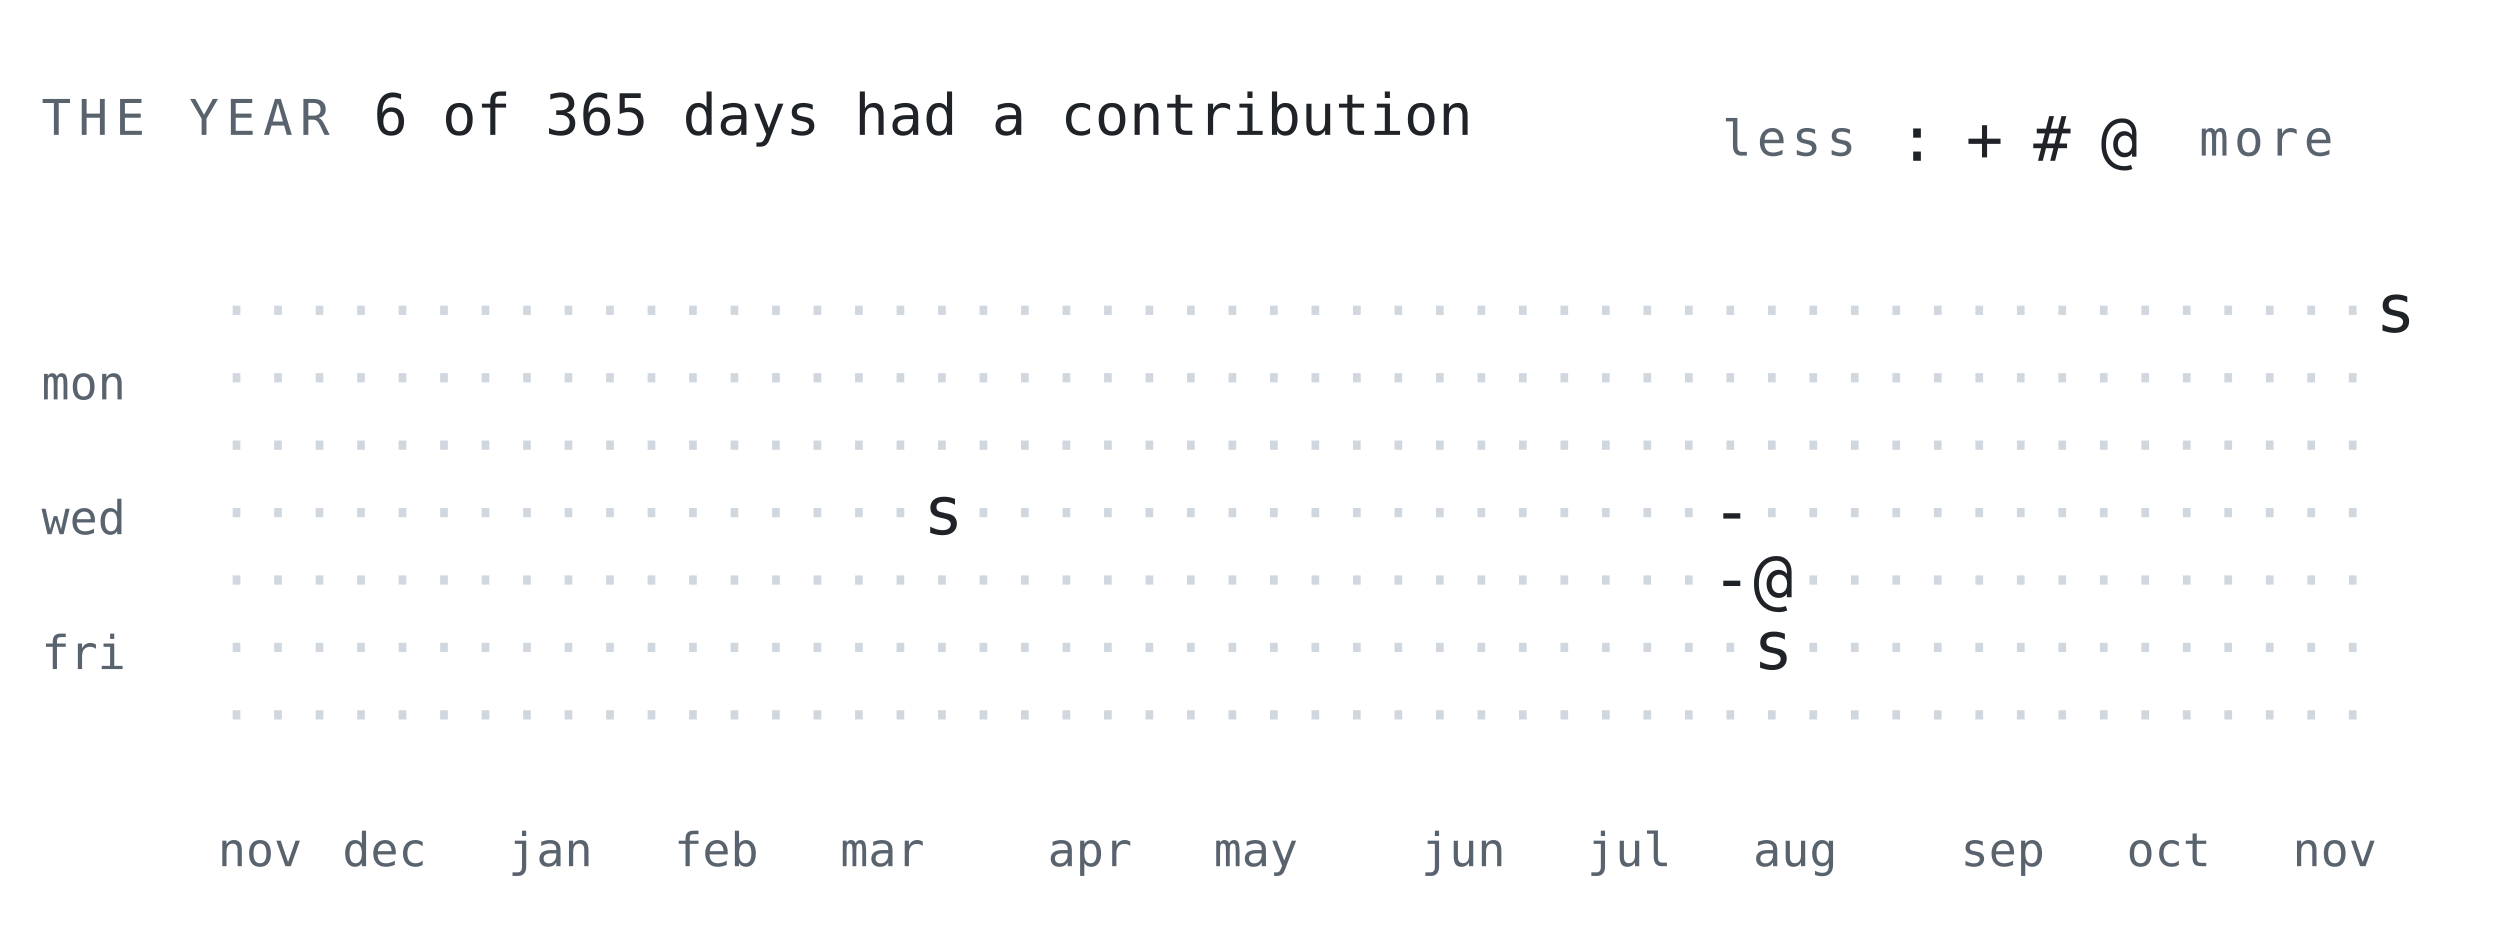
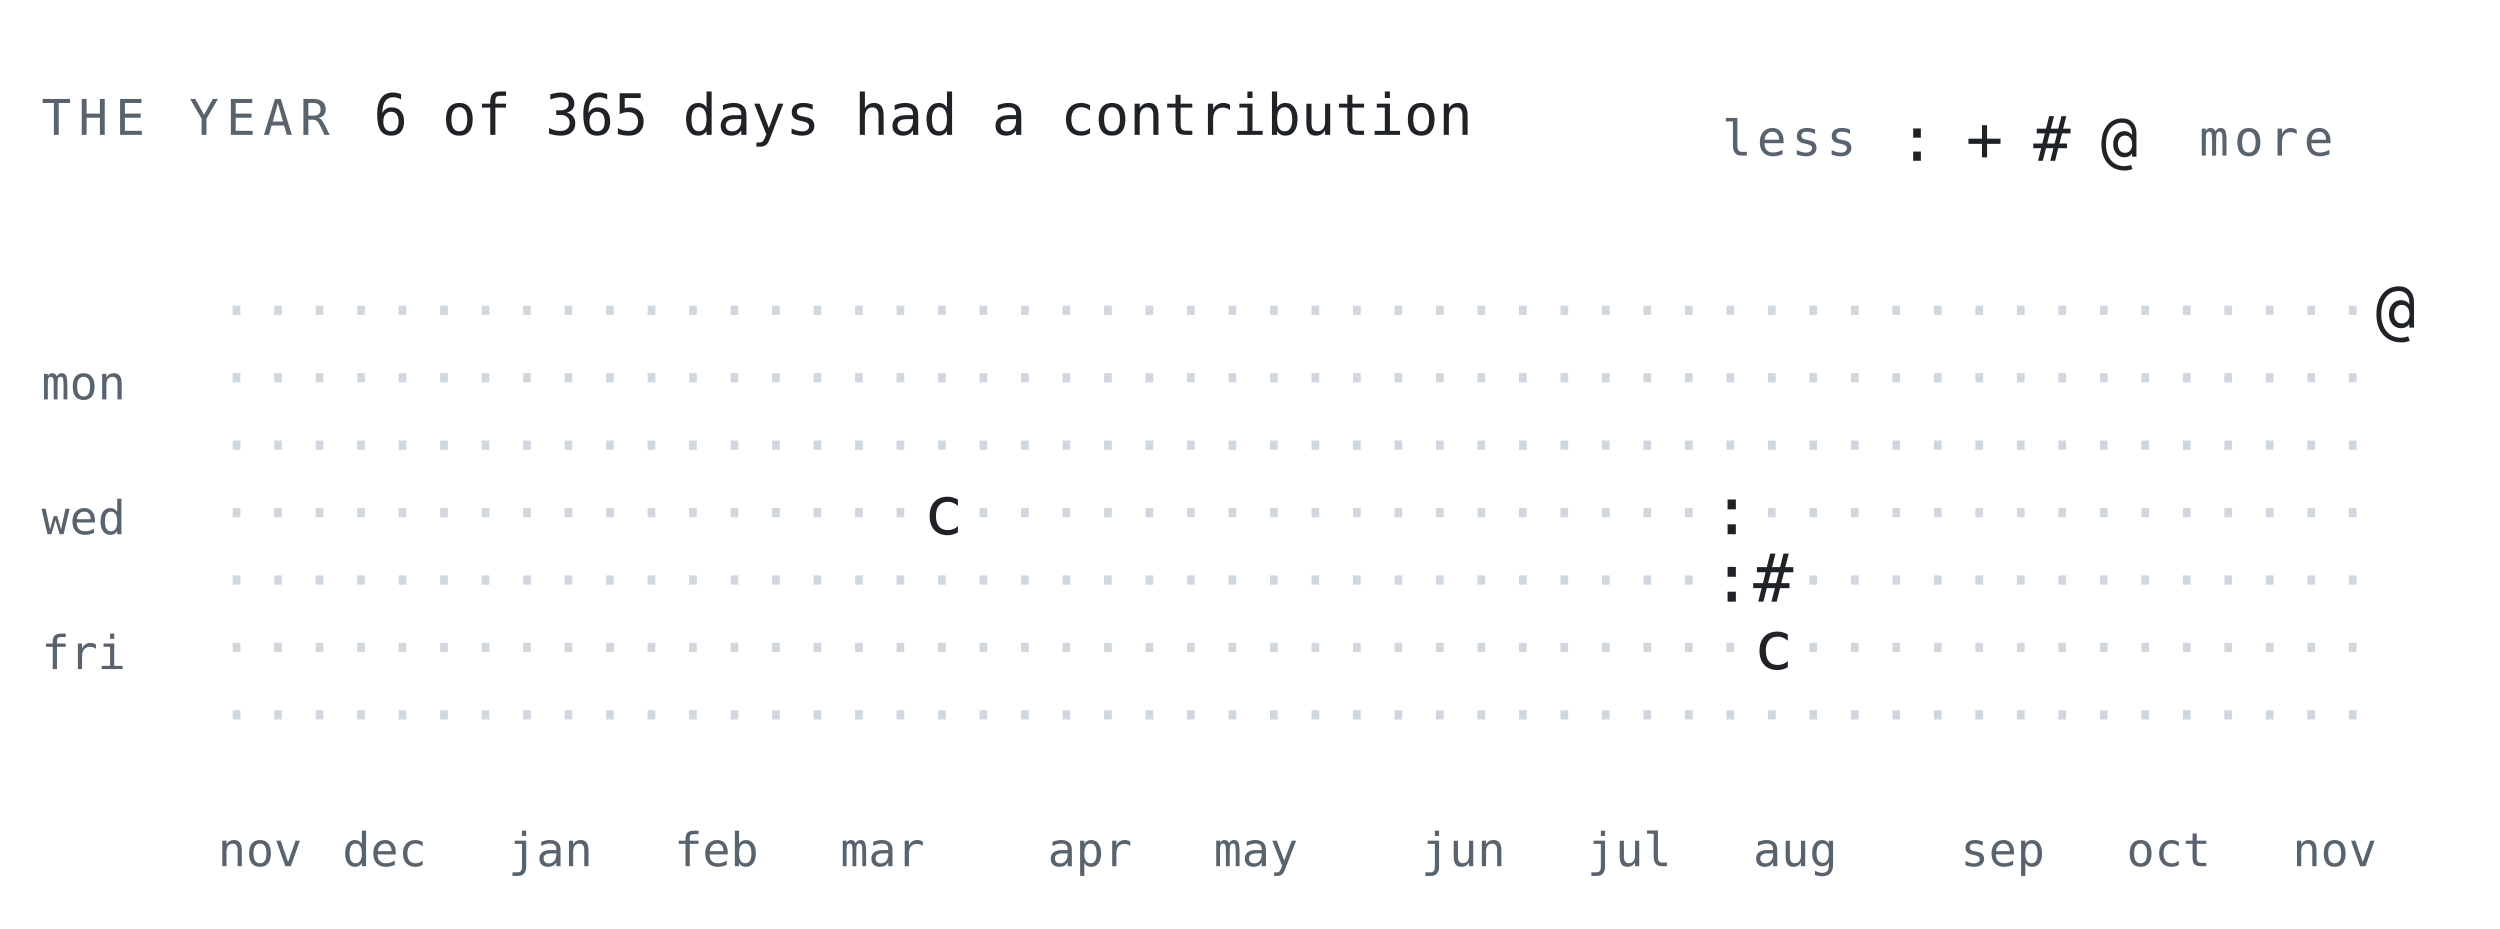
<svg xmlns="http://www.w3.org/2000/svg" viewBox="0 0 482 179" width="482" font-family="'JetBrains Mono', ui-monospace, SFMono-Regular, monospace">
  <style>
  .s{fill:#1f2328}  .m{fill:#59636e}  .t{fill:#d0d7de}  .a{fill:#dd2d51}
  .stk{stroke:#dd2d51}  .trk{fill:#eaeef2}  .ar{fill:#dd2d51;fill-opacity:.14}
  @media(prefers-color-scheme:dark){
    .s{fill:#f0f6fc} .m{fill:#9198a1} .t{fill:#30363d} .a{fill:#e04060}
    .stk{stroke:#e04060} .trk{fill:#21262d} .ar{fill:#e04060;fill-opacity:.18}
  }
</style>
  <rect fill="none" width="482" height="179" />
  <text class="m" x="8" y="26" font-size="9.5" letter-spacing="1.4">THE YEAR</text>
  <text class="s" x="72" y="26" font-size="11">6 of 365 days had a contribution</text>
  <text class="m" x="332" y="30" font-size="9.5" letter-spacing="1">less</text>
  <text class="s" x="366" y="31" font-size="12">:</text>
  <text class="s" x="379" y="31" font-size="12">+</text>
  <text class="s" x="392" y="31" font-size="12">#</text>
  <text class="s" x="405" y="31" font-size="12">@</text>
  <text class="m" x="424" y="30" font-size="9.5" letter-spacing="1">more</text>
  <text class="t" x="42.0" y="64.0" font-size="12" xml:space="preserve">·</text>
  <text class="t" x="42.0" y="77.0" font-size="12" xml:space="preserve">·</text>
  <text class="t" x="42.0" y="90.0" font-size="12" xml:space="preserve">·</text>
  <text class="t" x="42.0" y="103.0" font-size="12" xml:space="preserve">·</text>
  <text class="t" x="42.0" y="116.0" font-size="12" xml:space="preserve">·</text>
  <text class="t" x="42.0" y="129.0" font-size="12" xml:space="preserve">·</text>
  <text class="t" x="42.0" y="142.0" font-size="12" xml:space="preserve">·</text>
  <text class="t" x="50.0" y="64.0" font-size="12" xml:space="preserve">·</text>
  <text class="t" x="50.0" y="77.0" font-size="12" xml:space="preserve">·</text>
  <text class="t" x="50.0" y="90.0" font-size="12" xml:space="preserve">·</text>
  <text class="t" x="50.0" y="103.0" font-size="12" xml:space="preserve">·</text>
  <text class="t" x="50.0" y="116.0" font-size="12" xml:space="preserve">·</text>
  <text class="t" x="50.0" y="129.0" font-size="12" xml:space="preserve">·</text>
  <text class="t" x="50.0" y="142.0" font-size="12" xml:space="preserve">·</text>
  <text class="t" x="58.0" y="64.0" font-size="12" xml:space="preserve">·</text>
  <text class="t" x="58.0" y="77.0" font-size="12" xml:space="preserve">·</text>
  <text class="t" x="58.0" y="90.0" font-size="12" xml:space="preserve">·</text>
  <text class="t" x="58.0" y="103.0" font-size="12" xml:space="preserve">·</text>
  <text class="t" x="58.0" y="116.0" font-size="12" xml:space="preserve">·</text>
  <text class="t" x="58.0" y="129.0" font-size="12" xml:space="preserve">·</text>
  <text class="t" x="58.0" y="142.0" font-size="12" xml:space="preserve">·</text>
  <text class="t" x="66.0" y="64.0" font-size="12" xml:space="preserve">·</text>
  <text class="t" x="66.0" y="77.0" font-size="12" xml:space="preserve">·</text>
  <text class="t" x="66.0" y="90.0" font-size="12" xml:space="preserve">·</text>
  <text class="t" x="66.0" y="103.0" font-size="12" xml:space="preserve">·</text>
  <text class="t" x="66.0" y="116.0" font-size="12" xml:space="preserve">·</text>
  <text class="t" x="66.0" y="129.0" font-size="12" xml:space="preserve">·</text>
  <text class="t" x="66.0" y="142.0" font-size="12" xml:space="preserve">·</text>
  <text class="t" x="74.0" y="64.0" font-size="12" xml:space="preserve">·</text>
  <text class="t" x="74.0" y="77.0" font-size="12" xml:space="preserve">·</text>
  <text class="t" x="74.0" y="90.0" font-size="12" xml:space="preserve">·</text>
  <text class="t" x="74.0" y="103.0" font-size="12" xml:space="preserve">·</text>
  <text class="t" x="74.0" y="116.0" font-size="12" xml:space="preserve">·</text>
  <text class="t" x="74.0" y="129.0" font-size="12" xml:space="preserve">·</text>
  <text class="t" x="74.0" y="142.0" font-size="12" xml:space="preserve">·</text>
  <text class="t" x="82.0" y="64.0" font-size="12" xml:space="preserve">·</text>
  <text class="t" x="82.0" y="77.0" font-size="12" xml:space="preserve">·</text>
  <text class="t" x="82.0" y="90.0" font-size="12" xml:space="preserve">·</text>
  <text class="t" x="82.0" y="103.0" font-size="12" xml:space="preserve">·</text>
  <text class="t" x="82.0" y="116.0" font-size="12" xml:space="preserve">·</text>
  <text class="t" x="82.0" y="129.0" font-size="12" xml:space="preserve">·</text>
  <text class="t" x="82.0" y="142.0" font-size="12" xml:space="preserve">·</text>
  <text class="t" x="90.0" y="64.0" font-size="12" xml:space="preserve">·</text>
  <text class="t" x="90.0" y="77.0" font-size="12" xml:space="preserve">·</text>
  <text class="t" x="90.0" y="90.0" font-size="12" xml:space="preserve">·</text>
  <text class="t" x="90.0" y="103.0" font-size="12" xml:space="preserve">·</text>
  <text class="t" x="90.0" y="116.0" font-size="12" xml:space="preserve">·</text>
  <text class="t" x="90.0" y="129.0" font-size="12" xml:space="preserve">·</text>
  <text class="t" x="90.0" y="142.0" font-size="12" xml:space="preserve">·</text>
  <text class="t" x="98.0" y="64.0" font-size="12" xml:space="preserve">·</text>
  <text class="t" x="98.0" y="77.0" font-size="12" xml:space="preserve">·</text>
  <text class="t" x="98.0" y="90.0" font-size="12" xml:space="preserve">·</text>
  <text class="t" x="98.0" y="103.0" font-size="12" xml:space="preserve">·</text>
  <text class="t" x="98.0" y="116.0" font-size="12" xml:space="preserve">·</text>
  <text class="t" x="98.0" y="129.0" font-size="12" xml:space="preserve">·</text>
  <text class="t" x="98.0" y="142.0" font-size="12" xml:space="preserve">·</text>
  <text class="t" x="106.0" y="64.0" font-size="12" xml:space="preserve">·</text>
  <text class="t" x="106.0" y="77.0" font-size="12" xml:space="preserve">·</text>
  <text class="t" x="106.0" y="90.0" font-size="12" xml:space="preserve">·</text>
  <text class="t" x="106.0" y="103.0" font-size="12" xml:space="preserve">·</text>
  <text class="t" x="106.0" y="116.0" font-size="12" xml:space="preserve">·</text>
  <text class="t" x="106.0" y="129.0" font-size="12" xml:space="preserve">·</text>
  <text class="t" x="106.0" y="142.0" font-size="12" xml:space="preserve">·</text>
  <text class="t" x="114.0" y="64.0" font-size="12" xml:space="preserve">·</text>
  <text class="t" x="114.0" y="77.0" font-size="12" xml:space="preserve">·</text>
  <text class="t" x="114.0" y="90.0" font-size="12" xml:space="preserve">·</text>
  <text class="t" x="114.0" y="103.0" font-size="12" xml:space="preserve">·</text>
  <text class="t" x="114.0" y="116.0" font-size="12" xml:space="preserve">·</text>
  <text class="t" x="114.0" y="129.0" font-size="12" xml:space="preserve">·</text>
  <text class="t" x="114.0" y="142.0" font-size="12" xml:space="preserve">·</text>
  <text class="t" x="122.0" y="64.0" font-size="12" xml:space="preserve">·</text>
  <text class="t" x="122.0" y="77.0" font-size="12" xml:space="preserve">·</text>
  <text class="t" x="122.0" y="90.0" font-size="12" xml:space="preserve">·</text>
  <text class="t" x="122.0" y="103.0" font-size="12" xml:space="preserve">·</text>
  <text class="t" x="122.0" y="116.0" font-size="12" xml:space="preserve">·</text>
  <text class="t" x="122.0" y="129.0" font-size="12" xml:space="preserve">·</text>
  <text class="t" x="122.0" y="142.0" font-size="12" xml:space="preserve">·</text>
  <text class="t" x="130.0" y="64.0" font-size="12" xml:space="preserve">·</text>
  <text class="t" x="130.0" y="77.0" font-size="12" xml:space="preserve">·</text>
  <text class="t" x="130.0" y="90.0" font-size="12" xml:space="preserve">·</text>
  <text class="t" x="130.0" y="103.0" font-size="12" xml:space="preserve">·</text>
  <text class="t" x="130.0" y="116.0" font-size="12" xml:space="preserve">·</text>
  <text class="t" x="130.0" y="129.0" font-size="12" xml:space="preserve">·</text>
  <text class="t" x="130.0" y="142.0" font-size="12" xml:space="preserve">·</text>
  <text class="t" x="138.0" y="64.0" font-size="12" xml:space="preserve">·</text>
  <text class="t" x="138.0" y="77.0" font-size="12" xml:space="preserve">·</text>
  <text class="t" x="138.0" y="90.0" font-size="12" xml:space="preserve">·</text>
  <text class="t" x="138.0" y="103.0" font-size="12" xml:space="preserve">·</text>
  <text class="t" x="138.0" y="116.0" font-size="12" xml:space="preserve">·</text>
  <text class="t" x="138.0" y="129.0" font-size="12" xml:space="preserve">·</text>
  <text class="t" x="138.0" y="142.0" font-size="12" xml:space="preserve">·</text>
  <text class="t" x="146.0" y="64.0" font-size="12" xml:space="preserve">·</text>
  <text class="t" x="146.0" y="77.0" font-size="12" xml:space="preserve">·</text>
  <text class="t" x="146.0" y="90.0" font-size="12" xml:space="preserve">·</text>
  <text class="t" x="146.0" y="103.0" font-size="12" xml:space="preserve">·</text>
  <text class="t" x="146.0" y="116.0" font-size="12" xml:space="preserve">·</text>
  <text class="t" x="146.0" y="129.0" font-size="12" xml:space="preserve">·</text>
  <text class="t" x="146.0" y="142.0" font-size="12" xml:space="preserve">·</text>
  <text class="t" x="154.0" y="64.0" font-size="12" xml:space="preserve">·</text>
  <text class="t" x="154.0" y="77.0" font-size="12" xml:space="preserve">·</text>
  <text class="t" x="154.0" y="90.0" font-size="12" xml:space="preserve">·</text>
  <text class="t" x="154.0" y="103.0" font-size="12" xml:space="preserve">·</text>
  <text class="t" x="154.0" y="116.0" font-size="12" xml:space="preserve">·</text>
  <text class="t" x="154.0" y="129.0" font-size="12" xml:space="preserve">·</text>
  <text class="t" x="154.0" y="142.0" font-size="12" xml:space="preserve">·</text>
  <text class="t" x="162.0" y="64.0" font-size="12" xml:space="preserve">·</text>
  <text class="t" x="162.0" y="77.0" font-size="12" xml:space="preserve">·</text>
  <text class="t" x="162.0" y="90.0" font-size="12" xml:space="preserve">·</text>
  <text class="t" x="162.0" y="103.0" font-size="12" xml:space="preserve">·</text>
  <text class="t" x="162.0" y="116.0" font-size="12" xml:space="preserve">·</text>
  <text class="t" x="162.0" y="129.0" font-size="12" xml:space="preserve">·</text>
  <text class="t" x="162.0" y="142.0" font-size="12" xml:space="preserve">·</text>
  <text class="t" x="170.0" y="64.0" font-size="12" xml:space="preserve">·</text>
  <text class="t" x="170.0" y="77.0" font-size="12" xml:space="preserve">·</text>
  <text class="t" x="170.0" y="90.0" font-size="12" xml:space="preserve">·</text>
  <text class="t" x="170.0" y="103.0" font-size="12" xml:space="preserve">·</text>
  <text class="t" x="170.0" y="116.0" font-size="12" xml:space="preserve">·</text>
  <text class="t" x="170.0" y="129.0" font-size="12" xml:space="preserve">·</text>
  <text class="t" x="170.0" y="142.0" font-size="12" xml:space="preserve">·</text>
  <text class="t" x="178.0" y="64.0" font-size="12" xml:space="preserve">·</text>
  <text class="t" x="178.0" y="77.0" font-size="12" xml:space="preserve">·</text>
  <text class="t" x="178.0" y="90.0" font-size="12" xml:space="preserve">·</text>
-   <text class="s" x="178.0" y="103.0" font-size="12.9" xml:space="preserve">s</text>
+   <text class="s" x="178.0" y="103.0" font-size="12.9" xml:space="preserve">c</text>
  <text class="t" x="178.0" y="116.0" font-size="12" xml:space="preserve">·</text>
  <text class="t" x="178.0" y="129.0" font-size="12" xml:space="preserve">·</text>
  <text class="t" x="178.0" y="142.0" font-size="12" xml:space="preserve">·</text>
  <text class="t" x="186.0" y="64.0" font-size="12" xml:space="preserve">·</text>
  <text class="t" x="186.0" y="77.0" font-size="12" xml:space="preserve">·</text>
  <text class="t" x="186.0" y="90.0" font-size="12" xml:space="preserve">·</text>
  <text class="t" x="186.0" y="103.0" font-size="12" xml:space="preserve">·</text>
  <text class="t" x="186.0" y="116.0" font-size="12" xml:space="preserve">·</text>
  <text class="t" x="186.0" y="129.0" font-size="12" xml:space="preserve">·</text>
  <text class="t" x="186.0" y="142.0" font-size="12" xml:space="preserve">·</text>
  <text class="t" x="194.0" y="64.0" font-size="12" xml:space="preserve">·</text>
  <text class="t" x="194.0" y="77.0" font-size="12" xml:space="preserve">·</text>
  <text class="t" x="194.0" y="90.0" font-size="12" xml:space="preserve">·</text>
  <text class="t" x="194.0" y="103.0" font-size="12" xml:space="preserve">·</text>
  <text class="t" x="194.0" y="116.0" font-size="12" xml:space="preserve">·</text>
  <text class="t" x="194.0" y="129.0" font-size="12" xml:space="preserve">·</text>
  <text class="t" x="194.0" y="142.0" font-size="12" xml:space="preserve">·</text>
  <text class="t" x="202.0" y="64.0" font-size="12" xml:space="preserve">·</text>
  <text class="t" x="202.0" y="77.0" font-size="12" xml:space="preserve">·</text>
  <text class="t" x="202.0" y="90.0" font-size="12" xml:space="preserve">·</text>
  <text class="t" x="202.0" y="103.0" font-size="12" xml:space="preserve">·</text>
  <text class="t" x="202.0" y="116.0" font-size="12" xml:space="preserve">·</text>
  <text class="t" x="202.0" y="129.0" font-size="12" xml:space="preserve">·</text>
  <text class="t" x="202.0" y="142.0" font-size="12" xml:space="preserve">·</text>
  <text class="t" x="210.0" y="64.0" font-size="12" xml:space="preserve">·</text>
  <text class="t" x="210.0" y="77.0" font-size="12" xml:space="preserve">·</text>
  <text class="t" x="210.0" y="90.0" font-size="12" xml:space="preserve">·</text>
  <text class="t" x="210.0" y="103.0" font-size="12" xml:space="preserve">·</text>
  <text class="t" x="210.0" y="116.0" font-size="12" xml:space="preserve">·</text>
  <text class="t" x="210.0" y="129.0" font-size="12" xml:space="preserve">·</text>
  <text class="t" x="210.0" y="142.0" font-size="12" xml:space="preserve">·</text>
  <text class="t" x="218.0" y="64.0" font-size="12" xml:space="preserve">·</text>
  <text class="t" x="218.0" y="77.0" font-size="12" xml:space="preserve">·</text>
  <text class="t" x="218.0" y="90.0" font-size="12" xml:space="preserve">·</text>
  <text class="t" x="218.0" y="103.0" font-size="12" xml:space="preserve">·</text>
  <text class="t" x="218.0" y="116.0" font-size="12" xml:space="preserve">·</text>
  <text class="t" x="218.0" y="129.0" font-size="12" xml:space="preserve">·</text>
  <text class="t" x="218.0" y="142.0" font-size="12" xml:space="preserve">·</text>
  <text class="t" x="226.0" y="64.0" font-size="12" xml:space="preserve">·</text>
  <text class="t" x="226.0" y="77.0" font-size="12" xml:space="preserve">·</text>
  <text class="t" x="226.0" y="90.0" font-size="12" xml:space="preserve">·</text>
  <text class="t" x="226.0" y="103.0" font-size="12" xml:space="preserve">·</text>
  <text class="t" x="226.0" y="116.0" font-size="12" xml:space="preserve">·</text>
  <text class="t" x="226.0" y="129.0" font-size="12" xml:space="preserve">·</text>
  <text class="t" x="226.0" y="142.0" font-size="12" xml:space="preserve">·</text>
  <text class="t" x="234.0" y="64.0" font-size="12" xml:space="preserve">·</text>
  <text class="t" x="234.0" y="77.0" font-size="12" xml:space="preserve">·</text>
  <text class="t" x="234.0" y="90.0" font-size="12" xml:space="preserve">·</text>
  <text class="t" x="234.0" y="103.0" font-size="12" xml:space="preserve">·</text>
  <text class="t" x="234.0" y="116.0" font-size="12" xml:space="preserve">·</text>
  <text class="t" x="234.0" y="129.0" font-size="12" xml:space="preserve">·</text>
  <text class="t" x="234.0" y="142.0" font-size="12" xml:space="preserve">·</text>
  <text class="t" x="242.0" y="64.0" font-size="12" xml:space="preserve">·</text>
  <text class="t" x="242.0" y="77.0" font-size="12" xml:space="preserve">·</text>
  <text class="t" x="242.0" y="90.0" font-size="12" xml:space="preserve">·</text>
  <text class="t" x="242.0" y="103.0" font-size="12" xml:space="preserve">·</text>
  <text class="t" x="242.0" y="116.0" font-size="12" xml:space="preserve">·</text>
  <text class="t" x="242.0" y="129.0" font-size="12" xml:space="preserve">·</text>
  <text class="t" x="242.0" y="142.0" font-size="12" xml:space="preserve">·</text>
  <text class="t" x="250.0" y="64.0" font-size="12" xml:space="preserve">·</text>
  <text class="t" x="250.0" y="77.0" font-size="12" xml:space="preserve">·</text>
  <text class="t" x="250.0" y="90.0" font-size="12" xml:space="preserve">·</text>
  <text class="t" x="250.0" y="103.0" font-size="12" xml:space="preserve">·</text>
  <text class="t" x="250.0" y="116.0" font-size="12" xml:space="preserve">·</text>
  <text class="t" x="250.0" y="129.0" font-size="12" xml:space="preserve">·</text>
  <text class="t" x="250.0" y="142.0" font-size="12" xml:space="preserve">·</text>
  <text class="t" x="258.0" y="64.0" font-size="12" xml:space="preserve">·</text>
  <text class="t" x="258.0" y="77.0" font-size="12" xml:space="preserve">·</text>
  <text class="t" x="258.0" y="90.0" font-size="12" xml:space="preserve">·</text>
  <text class="t" x="258.0" y="103.0" font-size="12" xml:space="preserve">·</text>
  <text class="t" x="258.0" y="116.0" font-size="12" xml:space="preserve">·</text>
  <text class="t" x="258.0" y="129.0" font-size="12" xml:space="preserve">·</text>
  <text class="t" x="258.0" y="142.0" font-size="12" xml:space="preserve">·</text>
  <text class="t" x="266.0" y="64.0" font-size="12" xml:space="preserve">·</text>
  <text class="t" x="266.0" y="77.0" font-size="12" xml:space="preserve">·</text>
  <text class="t" x="266.0" y="90.0" font-size="12" xml:space="preserve">·</text>
  <text class="t" x="266.0" y="103.0" font-size="12" xml:space="preserve">·</text>
  <text class="t" x="266.0" y="116.0" font-size="12" xml:space="preserve">·</text>
  <text class="t" x="266.0" y="129.0" font-size="12" xml:space="preserve">·</text>
  <text class="t" x="266.0" y="142.0" font-size="12" xml:space="preserve">·</text>
  <text class="t" x="274.0" y="64.0" font-size="12" xml:space="preserve">·</text>
  <text class="t" x="274.0" y="77.0" font-size="12" xml:space="preserve">·</text>
  <text class="t" x="274.0" y="90.0" font-size="12" xml:space="preserve">·</text>
  <text class="t" x="274.0" y="103.0" font-size="12" xml:space="preserve">·</text>
  <text class="t" x="274.0" y="116.0" font-size="12" xml:space="preserve">·</text>
  <text class="t" x="274.0" y="129.0" font-size="12" xml:space="preserve">·</text>
  <text class="t" x="274.0" y="142.0" font-size="12" xml:space="preserve">·</text>
  <text class="t" x="282.0" y="64.0" font-size="12" xml:space="preserve">·</text>
  <text class="t" x="282.0" y="77.0" font-size="12" xml:space="preserve">·</text>
  <text class="t" x="282.0" y="90.0" font-size="12" xml:space="preserve">·</text>
  <text class="t" x="282.0" y="103.0" font-size="12" xml:space="preserve">·</text>
  <text class="t" x="282.0" y="116.0" font-size="12" xml:space="preserve">·</text>
  <text class="t" x="282.0" y="129.0" font-size="12" xml:space="preserve">·</text>
  <text class="t" x="282.0" y="142.0" font-size="12" xml:space="preserve">·</text>
  <text class="t" x="290.0" y="64.0" font-size="12" xml:space="preserve">·</text>
  <text class="t" x="290.0" y="77.0" font-size="12" xml:space="preserve">·</text>
  <text class="t" x="290.0" y="90.0" font-size="12" xml:space="preserve">·</text>
  <text class="t" x="290.0" y="103.0" font-size="12" xml:space="preserve">·</text>
  <text class="t" x="290.0" y="116.0" font-size="12" xml:space="preserve">·</text>
  <text class="t" x="290.0" y="129.0" font-size="12" xml:space="preserve">·</text>
  <text class="t" x="290.0" y="142.0" font-size="12" xml:space="preserve">·</text>
  <text class="t" x="298.0" y="64.0" font-size="12" xml:space="preserve">·</text>
  <text class="t" x="298.0" y="77.0" font-size="12" xml:space="preserve">·</text>
  <text class="t" x="298.0" y="90.0" font-size="12" xml:space="preserve">·</text>
  <text class="t" x="298.0" y="103.0" font-size="12" xml:space="preserve">·</text>
  <text class="t" x="298.0" y="116.0" font-size="12" xml:space="preserve">·</text>
  <text class="t" x="298.0" y="129.0" font-size="12" xml:space="preserve">·</text>
  <text class="t" x="298.0" y="142.0" font-size="12" xml:space="preserve">·</text>
  <text class="t" x="306.0" y="64.0" font-size="12" xml:space="preserve">·</text>
  <text class="t" x="306.0" y="77.0" font-size="12" xml:space="preserve">·</text>
  <text class="t" x="306.0" y="90.0" font-size="12" xml:space="preserve">·</text>
  <text class="t" x="306.0" y="103.0" font-size="12" xml:space="preserve">·</text>
  <text class="t" x="306.0" y="116.0" font-size="12" xml:space="preserve">·</text>
  <text class="t" x="306.0" y="129.0" font-size="12" xml:space="preserve">·</text>
  <text class="t" x="306.0" y="142.0" font-size="12" xml:space="preserve">·</text>
  <text class="t" x="314.0" y="64.0" font-size="12" xml:space="preserve">·</text>
  <text class="t" x="314.0" y="77.0" font-size="12" xml:space="preserve">·</text>
  <text class="t" x="314.0" y="90.0" font-size="12" xml:space="preserve">·</text>
  <text class="t" x="314.0" y="103.0" font-size="12" xml:space="preserve">·</text>
  <text class="t" x="314.0" y="116.0" font-size="12" xml:space="preserve">·</text>
  <text class="t" x="314.0" y="129.0" font-size="12" xml:space="preserve">·</text>
  <text class="t" x="314.0" y="142.0" font-size="12" xml:space="preserve">·</text>
  <text class="t" x="322.0" y="64.0" font-size="12" xml:space="preserve">·</text>
  <text class="t" x="322.0" y="77.0" font-size="12" xml:space="preserve">·</text>
  <text class="t" x="322.0" y="90.0" font-size="12" xml:space="preserve">·</text>
  <text class="t" x="322.0" y="103.0" font-size="12" xml:space="preserve">·</text>
  <text class="t" x="322.0" y="116.0" font-size="12" xml:space="preserve">·</text>
  <text class="t" x="322.0" y="129.0" font-size="12" xml:space="preserve">·</text>
  <text class="t" x="322.0" y="142.0" font-size="12" xml:space="preserve">·</text>
  <text class="t" x="330.0" y="64.0" font-size="12" xml:space="preserve">·</text>
  <text class="t" x="330.0" y="77.0" font-size="12" xml:space="preserve">·</text>
  <text class="t" x="330.0" y="90.0" font-size="12" xml:space="preserve">·</text>
-   <text class="s" x="330.0" y="103.0" font-size="12.9" xml:space="preserve">-</text>
-   <text class="s" x="330.0" y="116.0" font-size="12.9" xml:space="preserve">-</text>
+   <text class="s" x="330.0" y="103.0" font-size="12.9" xml:space="preserve">:</text>
+   <text class="s" x="330.0" y="116.0" font-size="12.9" xml:space="preserve">:</text>
  <text class="t" x="330.0" y="129.0" font-size="12" xml:space="preserve">·</text>
  <text class="t" x="330.0" y="142.0" font-size="12" xml:space="preserve">·</text>
  <text class="t" x="338.0" y="64.0" font-size="12" xml:space="preserve">·</text>
  <text class="t" x="338.0" y="77.0" font-size="12" xml:space="preserve">·</text>
  <text class="t" x="338.0" y="90.0" font-size="12" xml:space="preserve">·</text>
  <text class="t" x="338.0" y="103.0" font-size="12" xml:space="preserve">·</text>
-   <text class="s" x="338.0" y="116.0" font-size="12.9" xml:space="preserve">@</text>
-   <text class="s" x="338.0" y="129.0" font-size="12.9" xml:space="preserve">s</text>
+   <text class="s" x="338.0" y="116.0" font-size="12.9" xml:space="preserve">#</text>
+   <text class="s" x="338.0" y="129.0" font-size="12.9" xml:space="preserve">c</text>
  <text class="t" x="338.0" y="142.0" font-size="12" xml:space="preserve">·</text>
  <text class="t" x="346.0" y="64.0" font-size="12" xml:space="preserve">·</text>
  <text class="t" x="346.0" y="77.0" font-size="12" xml:space="preserve">·</text>
  <text class="t" x="346.0" y="90.0" font-size="12" xml:space="preserve">·</text>
  <text class="t" x="346.0" y="103.0" font-size="12" xml:space="preserve">·</text>
  <text class="t" x="346.0" y="116.0" font-size="12" xml:space="preserve">·</text>
  <text class="t" x="346.0" y="129.0" font-size="12" xml:space="preserve">·</text>
  <text class="t" x="346.0" y="142.0" font-size="12" xml:space="preserve">·</text>
  <text class="t" x="354.0" y="64.0" font-size="12" xml:space="preserve">·</text>
  <text class="t" x="354.0" y="77.0" font-size="12" xml:space="preserve">·</text>
  <text class="t" x="354.0" y="90.0" font-size="12" xml:space="preserve">·</text>
  <text class="t" x="354.0" y="103.0" font-size="12" xml:space="preserve">·</text>
  <text class="t" x="354.0" y="116.0" font-size="12" xml:space="preserve">·</text>
  <text class="t" x="354.0" y="129.0" font-size="12" xml:space="preserve">·</text>
  <text class="t" x="354.0" y="142.0" font-size="12" xml:space="preserve">·</text>
  <text class="t" x="362.0" y="64.0" font-size="12" xml:space="preserve">·</text>
  <text class="t" x="362.0" y="77.0" font-size="12" xml:space="preserve">·</text>
  <text class="t" x="362.0" y="90.0" font-size="12" xml:space="preserve">·</text>
  <text class="t" x="362.0" y="103.0" font-size="12" xml:space="preserve">·</text>
  <text class="t" x="362.0" y="116.0" font-size="12" xml:space="preserve">·</text>
  <text class="t" x="362.0" y="129.0" font-size="12" xml:space="preserve">·</text>
  <text class="t" x="362.0" y="142.0" font-size="12" xml:space="preserve">·</text>
  <text class="t" x="370.0" y="64.0" font-size="12" xml:space="preserve">·</text>
  <text class="t" x="370.0" y="77.0" font-size="12" xml:space="preserve">·</text>
  <text class="t" x="370.0" y="90.0" font-size="12" xml:space="preserve">·</text>
  <text class="t" x="370.0" y="103.0" font-size="12" xml:space="preserve">·</text>
  <text class="t" x="370.0" y="116.0" font-size="12" xml:space="preserve">·</text>
  <text class="t" x="370.0" y="129.0" font-size="12" xml:space="preserve">·</text>
  <text class="t" x="370.0" y="142.0" font-size="12" xml:space="preserve">·</text>
  <text class="t" x="378.0" y="64.0" font-size="12" xml:space="preserve">·</text>
  <text class="t" x="378.0" y="77.0" font-size="12" xml:space="preserve">·</text>
  <text class="t" x="378.0" y="90.0" font-size="12" xml:space="preserve">·</text>
  <text class="t" x="378.0" y="103.0" font-size="12" xml:space="preserve">·</text>
  <text class="t" x="378.0" y="116.0" font-size="12" xml:space="preserve">·</text>
  <text class="t" x="378.0" y="129.0" font-size="12" xml:space="preserve">·</text>
  <text class="t" x="378.0" y="142.0" font-size="12" xml:space="preserve">·</text>
  <text class="t" x="386.0" y="64.0" font-size="12" xml:space="preserve">·</text>
  <text class="t" x="386.0" y="77.0" font-size="12" xml:space="preserve">·</text>
  <text class="t" x="386.0" y="90.0" font-size="12" xml:space="preserve">·</text>
  <text class="t" x="386.0" y="103.0" font-size="12" xml:space="preserve">·</text>
  <text class="t" x="386.0" y="116.0" font-size="12" xml:space="preserve">·</text>
  <text class="t" x="386.0" y="129.0" font-size="12" xml:space="preserve">·</text>
  <text class="t" x="386.0" y="142.0" font-size="12" xml:space="preserve">·</text>
  <text class="t" x="394.0" y="64.0" font-size="12" xml:space="preserve">·</text>
  <text class="t" x="394.0" y="77.0" font-size="12" xml:space="preserve">·</text>
  <text class="t" x="394.0" y="90.0" font-size="12" xml:space="preserve">·</text>
  <text class="t" x="394.0" y="103.0" font-size="12" xml:space="preserve">·</text>
  <text class="t" x="394.0" y="116.0" font-size="12" xml:space="preserve">·</text>
  <text class="t" x="394.0" y="129.0" font-size="12" xml:space="preserve">·</text>
  <text class="t" x="394.0" y="142.0" font-size="12" xml:space="preserve">·</text>
  <text class="t" x="402.0" y="64.0" font-size="12" xml:space="preserve">·</text>
  <text class="t" x="402.0" y="77.0" font-size="12" xml:space="preserve">·</text>
  <text class="t" x="402.0" y="90.0" font-size="12" xml:space="preserve">·</text>
  <text class="t" x="402.0" y="103.0" font-size="12" xml:space="preserve">·</text>
  <text class="t" x="402.0" y="116.0" font-size="12" xml:space="preserve">·</text>
  <text class="t" x="402.0" y="129.0" font-size="12" xml:space="preserve">·</text>
  <text class="t" x="402.0" y="142.0" font-size="12" xml:space="preserve">·</text>
  <text class="t" x="410.0" y="64.0" font-size="12" xml:space="preserve">·</text>
  <text class="t" x="410.0" y="77.0" font-size="12" xml:space="preserve">·</text>
  <text class="t" x="410.0" y="90.0" font-size="12" xml:space="preserve">·</text>
  <text class="t" x="410.0" y="103.0" font-size="12" xml:space="preserve">·</text>
  <text class="t" x="410.0" y="116.0" font-size="12" xml:space="preserve">·</text>
  <text class="t" x="410.0" y="129.0" font-size="12" xml:space="preserve">·</text>
  <text class="t" x="410.0" y="142.0" font-size="12" xml:space="preserve">·</text>
  <text class="t" x="418.0" y="64.0" font-size="12" xml:space="preserve">·</text>
  <text class="t" x="418.0" y="77.0" font-size="12" xml:space="preserve">·</text>
  <text class="t" x="418.0" y="90.0" font-size="12" xml:space="preserve">·</text>
  <text class="t" x="418.0" y="103.0" font-size="12" xml:space="preserve">·</text>
  <text class="t" x="418.0" y="116.0" font-size="12" xml:space="preserve">·</text>
  <text class="t" x="418.0" y="129.0" font-size="12" xml:space="preserve">·</text>
  <text class="t" x="418.0" y="142.0" font-size="12" xml:space="preserve">·</text>
  <text class="t" x="426.0" y="64.0" font-size="12" xml:space="preserve">·</text>
  <text class="t" x="426.0" y="77.0" font-size="12" xml:space="preserve">·</text>
  <text class="t" x="426.0" y="90.0" font-size="12" xml:space="preserve">·</text>
  <text class="t" x="426.0" y="103.0" font-size="12" xml:space="preserve">·</text>
  <text class="t" x="426.0" y="116.0" font-size="12" xml:space="preserve">·</text>
  <text class="t" x="426.0" y="129.0" font-size="12" xml:space="preserve">·</text>
  <text class="t" x="426.0" y="142.0" font-size="12" xml:space="preserve">·</text>
  <text class="t" x="434.0" y="64.0" font-size="12" xml:space="preserve">·</text>
  <text class="t" x="434.0" y="77.0" font-size="12" xml:space="preserve">·</text>
  <text class="t" x="434.0" y="90.0" font-size="12" xml:space="preserve">·</text>
  <text class="t" x="434.0" y="103.0" font-size="12" xml:space="preserve">·</text>
  <text class="t" x="434.0" y="116.0" font-size="12" xml:space="preserve">·</text>
  <text class="t" x="434.0" y="129.0" font-size="12" xml:space="preserve">·</text>
  <text class="t" x="434.0" y="142.0" font-size="12" xml:space="preserve">·</text>
  <text class="t" x="442.0" y="64.0" font-size="12" xml:space="preserve">·</text>
  <text class="t" x="442.0" y="77.0" font-size="12" xml:space="preserve">·</text>
  <text class="t" x="442.0" y="90.0" font-size="12" xml:space="preserve">·</text>
  <text class="t" x="442.0" y="103.0" font-size="12" xml:space="preserve">·</text>
  <text class="t" x="442.0" y="116.0" font-size="12" xml:space="preserve">·</text>
  <text class="t" x="442.0" y="129.0" font-size="12" xml:space="preserve">·</text>
  <text class="t" x="442.0" y="142.0" font-size="12" xml:space="preserve">·</text>
  <text class="t" x="450.0" y="64.0" font-size="12" xml:space="preserve">·</text>
  <text class="t" x="450.0" y="77.0" font-size="12" xml:space="preserve">·</text>
  <text class="t" x="450.0" y="90.0" font-size="12" xml:space="preserve">·</text>
  <text class="t" x="450.0" y="103.0" font-size="12" xml:space="preserve">·</text>
  <text class="t" x="450.0" y="116.0" font-size="12" xml:space="preserve">·</text>
  <text class="t" x="450.0" y="129.0" font-size="12" xml:space="preserve">·</text>
  <text class="t" x="450.0" y="142.0" font-size="12" xml:space="preserve">·</text>
-   <text class="s" x="458.0" y="64.0" font-size="12.9" xml:space="preserve">s</text>
+   <text class="s" x="458.0" y="64.0" font-size="12.9" xml:space="preserve">@</text>
  <text class="m" x="8" y="77.0" font-size="9">mon</text>
  <text class="m" x="8" y="103.0" font-size="9">wed</text>
  <text class="m" x="8" y="129.0" font-size="9">fri</text>
  <text class="m" x="42.0" y="167.0" font-size="9">nov</text>
  <text class="m" x="66.0" y="167.0" font-size="9">dec</text>
  <text class="m" x="98.0" y="167.0" font-size="9">jan</text>
  <text class="m" x="130.0" y="167.0" font-size="9">feb</text>
  <text class="m" x="162.0" y="167.0" font-size="9">mar</text>
  <text class="m" x="202.0" y="167.0" font-size="9">apr</text>
  <text class="m" x="234.0" y="167.0" font-size="9">may</text>
  <text class="m" x="274.0" y="167.0" font-size="9">jun</text>
  <text class="m" x="306.0" y="167.0" font-size="9">jul</text>
  <text class="m" x="338.0" y="167.0" font-size="9">aug</text>
  <text class="m" x="378.0" y="167.0" font-size="9">sep</text>
  <text class="m" x="410.0" y="167.0" font-size="9">oct</text>
  <text class="m" x="442.0" y="167.0" font-size="9">nov</text>
</svg>
